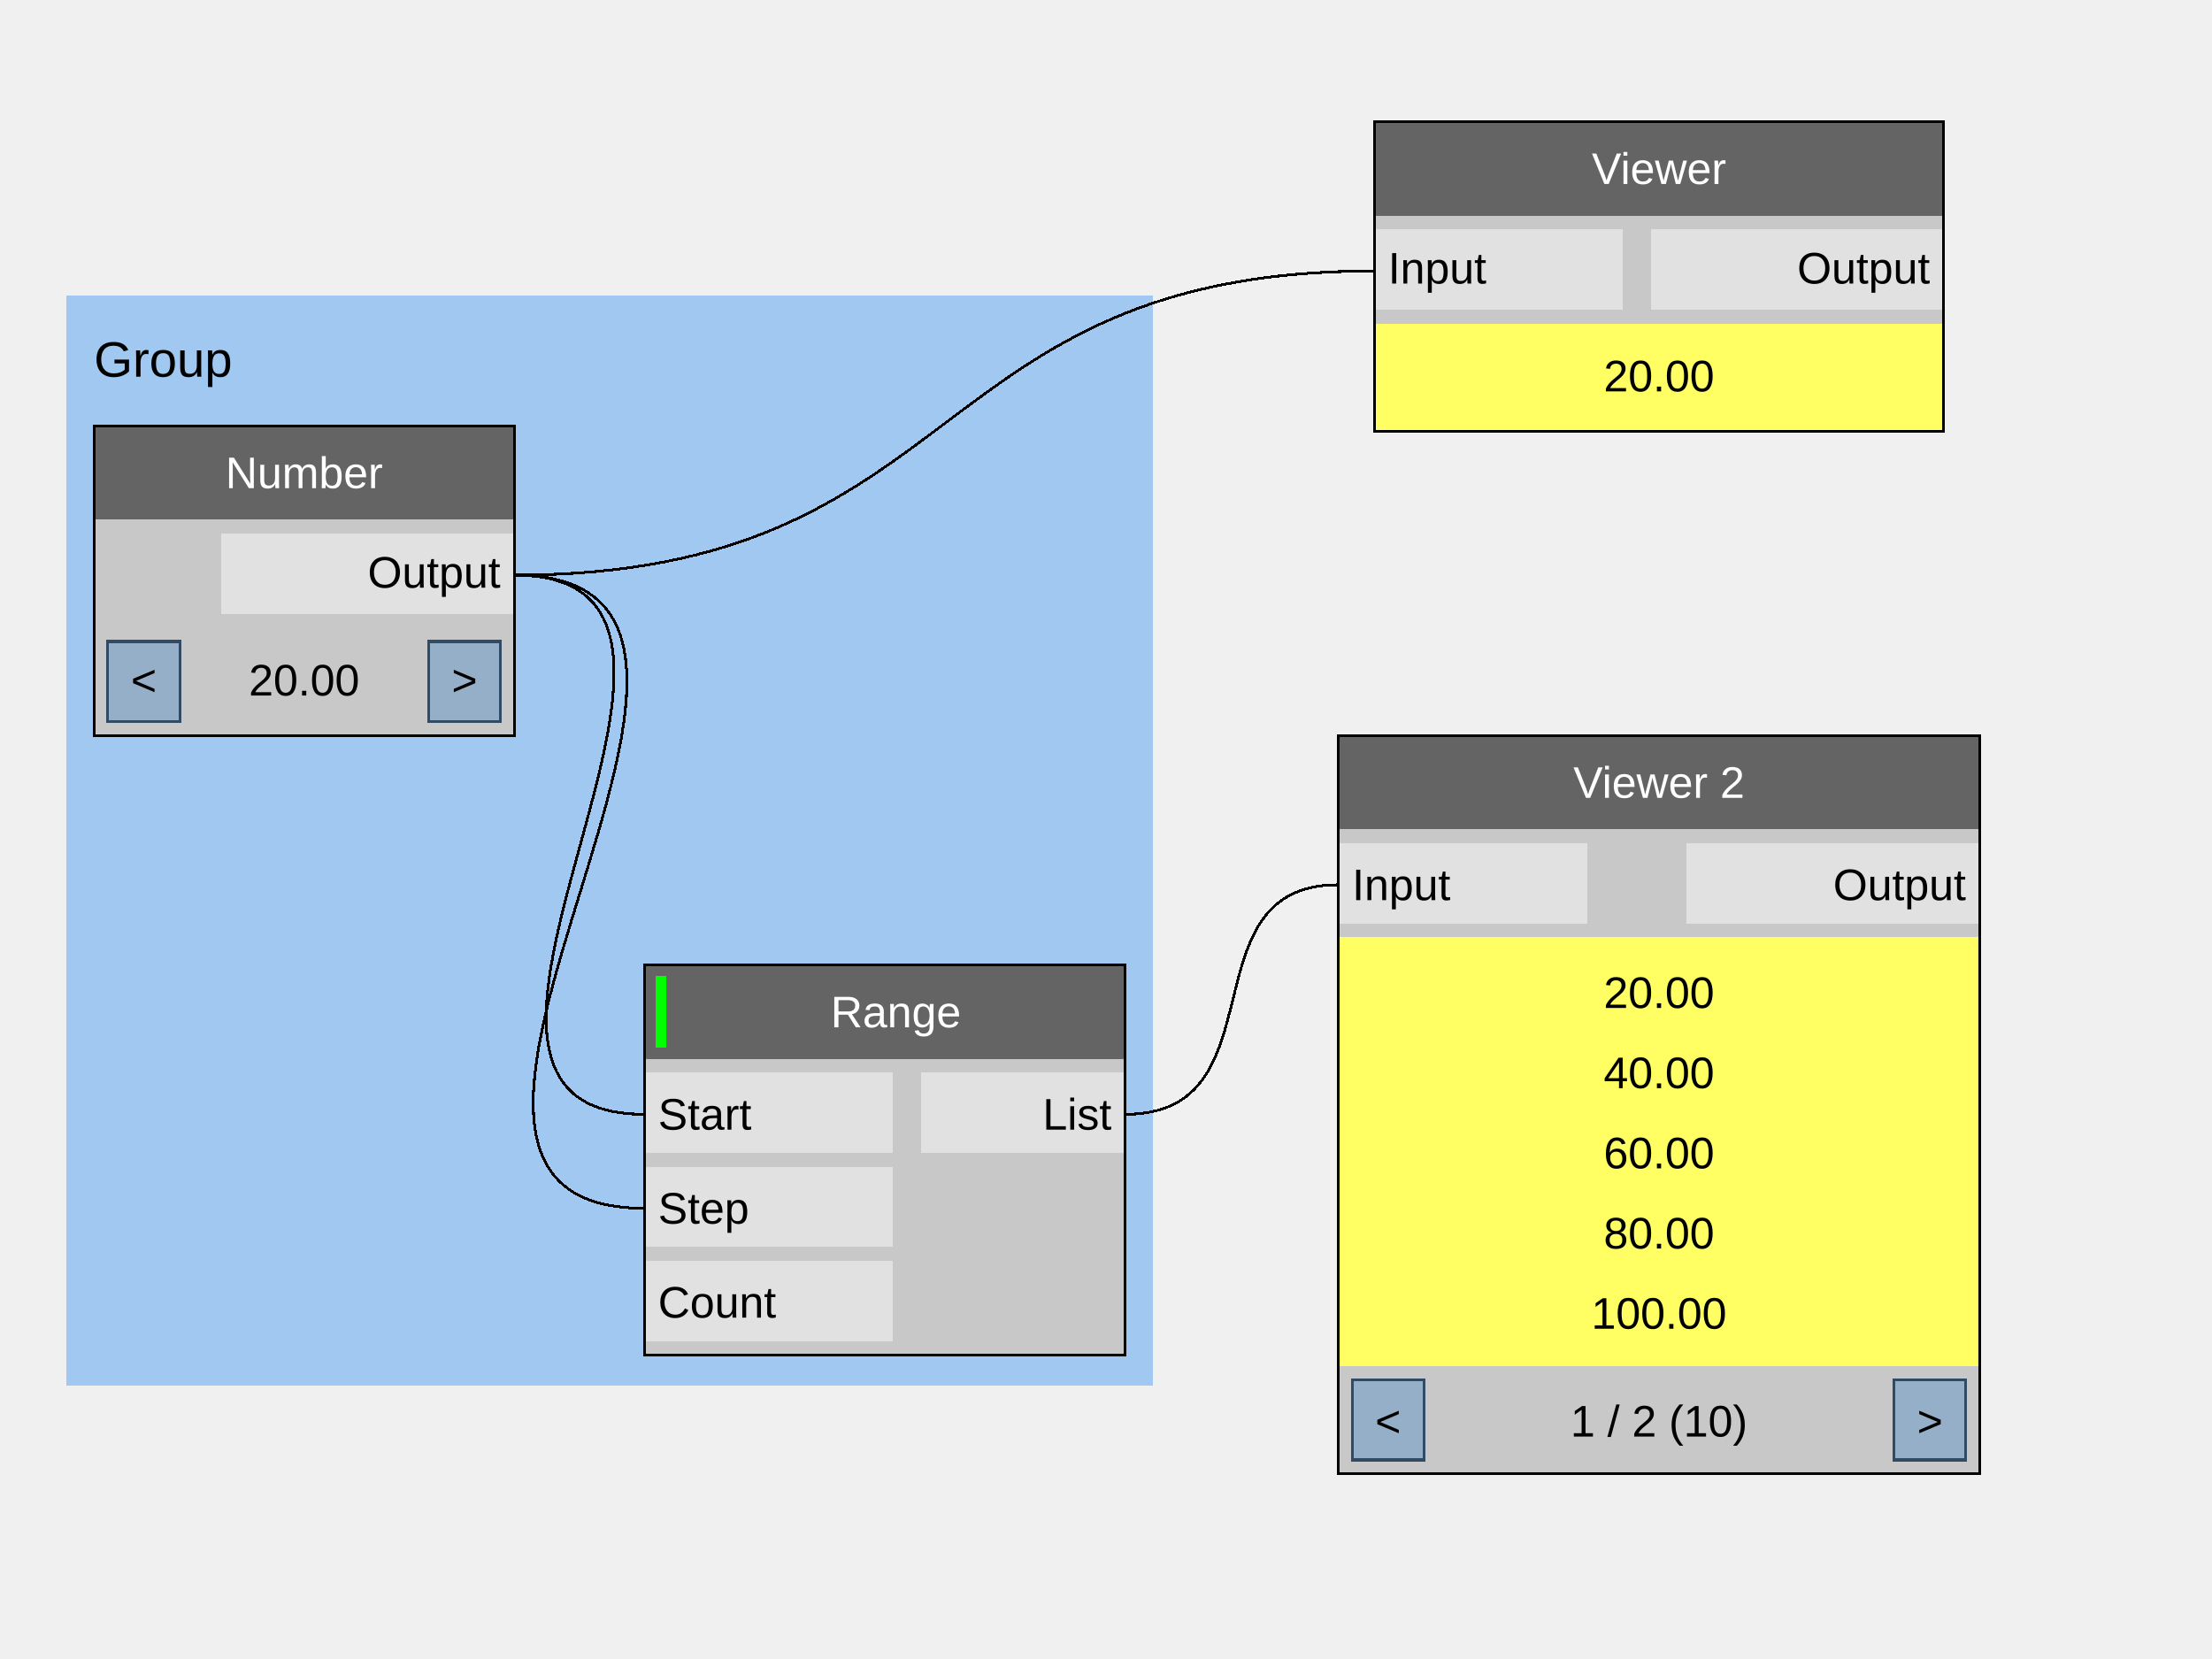
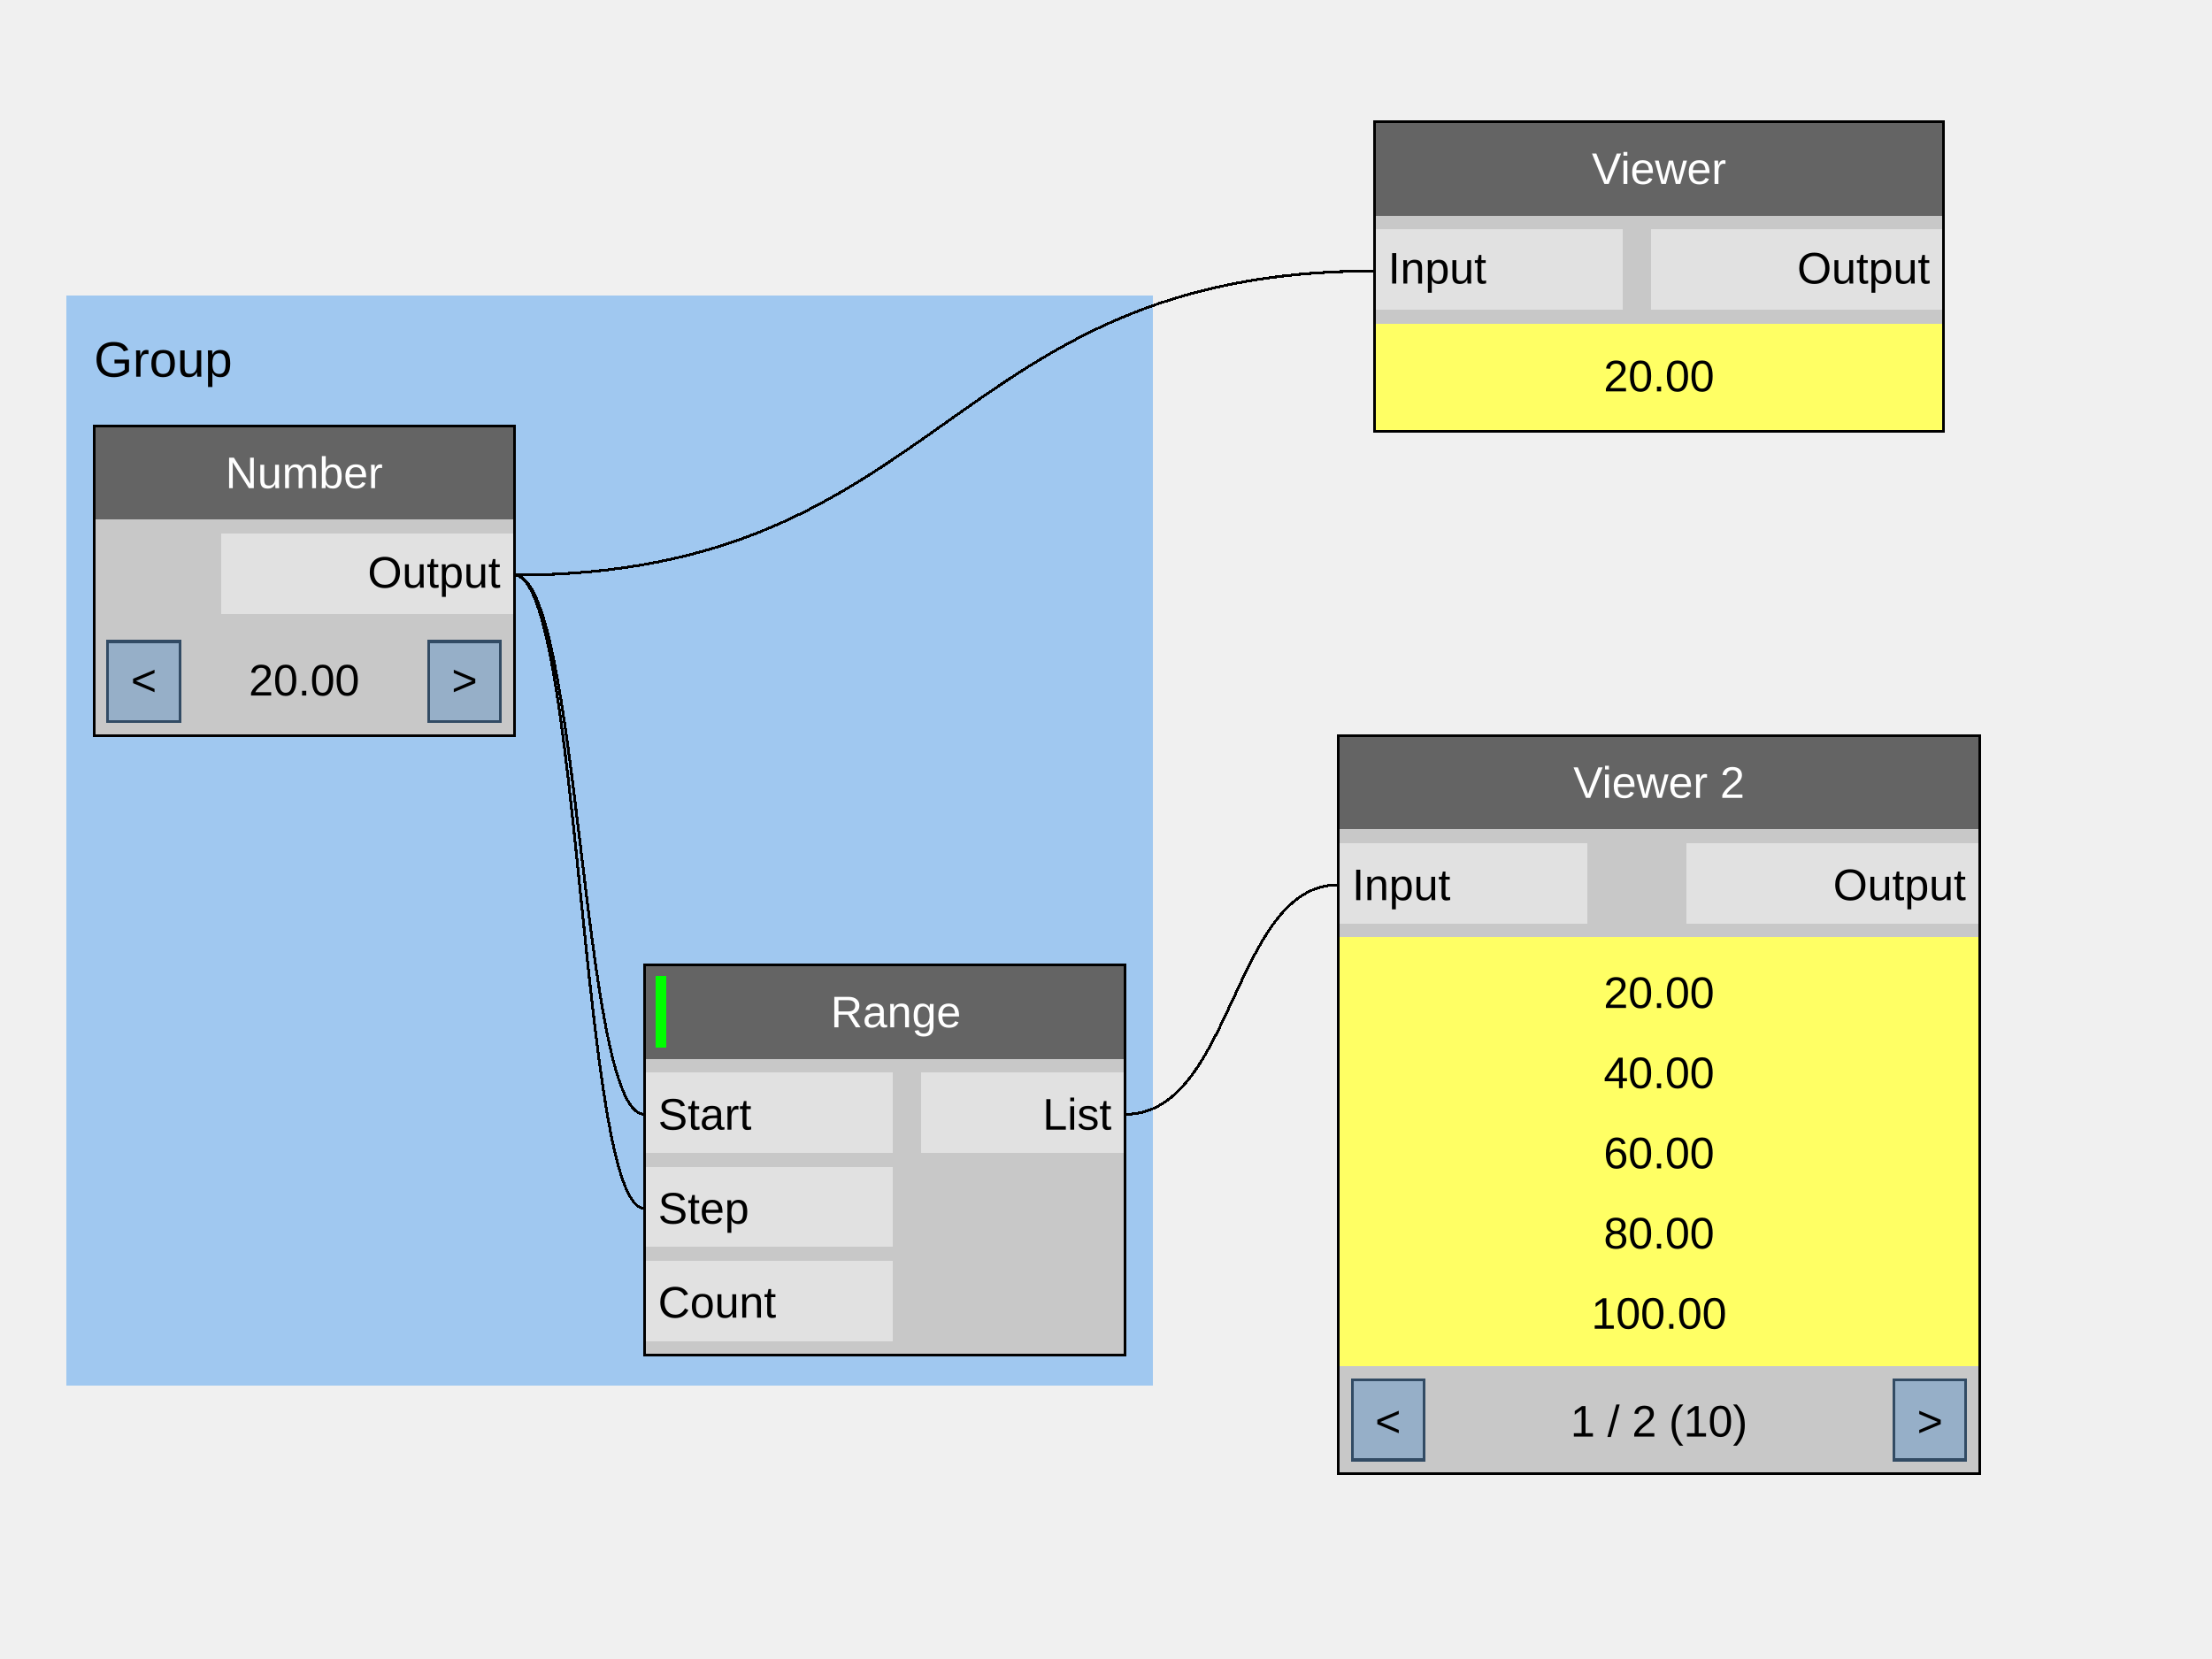
<svg xmlns="http://www.w3.org/2000/svg" version="1.1" width="800" height="600" shape-rendering="crispEdges">
  <rect x="0" y="0" width="800" height="600" style="fill:rgb(240,240,240);" />
  <rect x="24" y="107" width="393" height="394" style="fill:rgb(160,200,240);" />
  <text x="34" y="130" dominant-baseline="central" text-anchor="start" style="fill:rgb(0,0,0);font-family:Arial;font-size:18px;">Group</text>
-   <path d="M186,208 C287,208 133,403 233,403" style="fill:none;stroke-width:1px;stroke:rgb(0,0,0);" />
-   <path d="M186,208 C304,208 116,437 233,437" style="fill:none;stroke-width:1px;stroke:rgb(0,0,0);" />
-   <path d="M186,208 C351,208 333,98 497,98" style="fill:none;stroke-width:1px;stroke:rgb(0,0,0);" />
-   <path d="M407,403 C464,403 428,320 484,320" style="fill:none;stroke-width:1px;stroke:rgb(0,0,0);" />
+   <path d="M186,208 C210,208 210,403 233,403" style="fill:none;stroke-width:1px;stroke:rgb(0,0,0);" />
+   <path d="M186,208 C210,208 210,437 233,437" style="fill:none;stroke-width:1px;stroke:rgb(0,0,0);" />
+   <path d="M186,208 C342,208 342,98 497,98" style="fill:none;stroke-width:1px;stroke:rgb(0,0,0);" />
+   <path d="M407,403 C446,403 446,320 484,320" style="fill:none;stroke-width:1px;stroke:rgb(0,0,0);" />
  <rect x="34" y="154" width="152" height="34" style="fill:rgb(100,100,100);" />
  <text x="110" y="171" dominant-baseline="central" text-anchor="middle" style="fill:rgb(255,255,255);font-family:Arial;font-size:16px;">Number</text>
  <rect x="34" y="188" width="152" height="39" style="fill:rgb(200,200,200);" />
  <rect x="80" y="193" width="106" height="29" style="fill:rgb(225,225,225);" />
  <text x="181" y="207" dominant-baseline="central" text-anchor="end" style="fill:rgb(0,0,0);font-family:Arial;font-size:16px;">Output</text>
  <rect x="34" y="227" width="152" height="39" style="fill:rgb(200,200,200);" />
  <text x="110" y="246" dominant-baseline="central" text-anchor="middle" style="fill:rgb(0,0,0);font-family:Arial;font-size:16px;">20.00</text>
  <rect x="39" y="232" width="26" height="29" style="fill:rgb(150,175,200);" />
  <text x="52" y="246" dominant-baseline="central" text-anchor="middle" style="fill:rgb(0,0,0);font-family:Arial;font-size:16px;">&lt;</text>
  <rect x="39" y="232" width="26" height="29" style="fill:none;stroke-width:1px;stroke:rgb(50,75,100);" />
  <rect x="155" y="232" width="26" height="29" style="fill:rgb(150,175,200);" />
  <text x="168" y="246" dominant-baseline="central" text-anchor="middle" style="fill:rgb(0,0,0);font-family:Arial;font-size:16px;">&gt;</text>
  <rect x="155" y="232" width="26" height="29" style="fill:none;stroke-width:1px;stroke:rgb(50,75,100);" />
  <rect x="34" y="154" width="152" height="112" style="fill:none;stroke-width:1px;stroke:rgb(0,0,0);" />
  <rect x="233" y="349" width="174" height="34" style="fill:rgb(100,100,100);" />
  <text x="324" y="366" dominant-baseline="central" text-anchor="middle" style="fill:rgb(255,255,255);font-family:Arial;font-size:16px;">Range</text>
  <rect x="237" y="353" width="4" height="26" style="fill:rgb(0,255,0);" />
  <rect x="233" y="383" width="174" height="107" style="fill:rgb(200,200,200);" />
  <rect x="233" y="388" width="90" height="29" style="fill:rgb(225,225,225);" />
  <text x="238" y="403" dominant-baseline="central" text-anchor="start" style="fill:rgb(0,0,0);font-family:Arial;font-size:16px;">Start</text>
  <rect x="233" y="422" width="90" height="29" style="fill:rgb(225,225,225);" />
  <text x="238" y="437" dominant-baseline="central" text-anchor="start" style="fill:rgb(0,0,0);font-family:Arial;font-size:16px;">Step</text>
  <rect x="233" y="456" width="90" height="29" style="fill:rgb(225,225,225);" />
  <text x="238" y="471" dominant-baseline="central" text-anchor="start" style="fill:rgb(0,0,0);font-family:Arial;font-size:16px;">Count</text>
  <rect x="333" y="388" width="74" height="29" style="fill:rgb(225,225,225);" />
  <text x="402" y="403" dominant-baseline="central" text-anchor="end" style="fill:rgb(0,0,0);font-family:Arial;font-size:16px;">List</text>
  <rect x="233" y="349" width="174" height="141" style="fill:none;stroke-width:1px;stroke:rgb(0,0,0);" />
  <rect x="497" y="44" width="206" height="34" style="fill:rgb(100,100,100);" />
  <text x="600" y="61" dominant-baseline="central" text-anchor="middle" style="fill:rgb(255,255,255);font-family:Arial;font-size:16px;">Viewer</text>
  <rect x="497" y="78" width="206" height="39" style="fill:rgb(200,200,200);" />
  <rect x="497" y="83" width="90" height="29" style="fill:rgb(225,225,225);" />
  <text x="502" y="97" dominant-baseline="central" text-anchor="start" style="fill:rgb(0,0,0);font-family:Arial;font-size:16px;">Input</text>
  <rect x="597" y="83" width="106" height="29" style="fill:rgb(225,225,225);" />
  <text x="698" y="97" dominant-baseline="central" text-anchor="end" style="fill:rgb(0,0,0);font-family:Arial;font-size:16px;">Output</text>
  <rect x="497" y="117" width="206" height="39" style="fill:rgb(255,255,100);" />
  <text x="600" y="136" dominant-baseline="central" text-anchor="middle" style="fill:rgb(0,0,0);font-family:Arial;font-size:16px;">20.00</text>
  <rect x="497" y="44" width="206" height="112" style="fill:none;stroke-width:1px;stroke:rgb(0,0,0);" />
  <rect x="484" y="266" width="232" height="34" style="fill:rgb(100,100,100);" />
  <text x="600" y="283" dominant-baseline="central" text-anchor="middle" style="fill:rgb(255,255,255);font-family:Arial;font-size:16px;">Viewer 2</text>
  <rect x="484" y="300" width="232" height="39" style="fill:rgb(200,200,200);" />
  <rect x="484" y="305" width="90" height="29" style="fill:rgb(225,225,225);" />
  <text x="489" y="320" dominant-baseline="central" text-anchor="start" style="fill:rgb(0,0,0);font-family:Arial;font-size:16px;">Input</text>
  <rect x="610" y="305" width="106" height="29" style="fill:rgb(225,225,225);" />
  <text x="711" y="320" dominant-baseline="central" text-anchor="end" style="fill:rgb(0,0,0);font-family:Arial;font-size:16px;">Output</text>
  <rect x="484" y="339" width="232" height="155" style="fill:rgb(255,255,100);" />
  <text x="600" y="359" dominant-baseline="central" text-anchor="middle" style="fill:rgb(0,0,0);font-family:Arial;font-size:16px;">20.00</text>
  <text x="600" y="388" dominant-baseline="central" text-anchor="middle" style="fill:rgb(0,0,0);font-family:Arial;font-size:16px;">40.00</text>
  <text x="600" y="417" dominant-baseline="central" text-anchor="middle" style="fill:rgb(0,0,0);font-family:Arial;font-size:16px;">60.00</text>
  <text x="600" y="446" dominant-baseline="central" text-anchor="middle" style="fill:rgb(0,0,0);font-family:Arial;font-size:16px;">80.00</text>
  <text x="600" y="475" dominant-baseline="central" text-anchor="middle" style="fill:rgb(0,0,0);font-family:Arial;font-size:16px;">100.00</text>
  <rect x="484" y="494" width="232" height="39" style="fill:rgb(200,200,200);" />
  <text x="600" y="514" dominant-baseline="central" text-anchor="middle" style="fill:rgb(0,0,0);font-family:Arial;font-size:16px;">1 / 2 (10)</text>
  <rect x="489" y="499" width="26" height="29" style="fill:rgb(150,175,200);" />
  <text x="502" y="514" dominant-baseline="central" text-anchor="middle" style="fill:rgb(0,0,0);font-family:Arial;font-size:16px;">&lt;</text>
  <rect x="489" y="499" width="26" height="29" style="fill:none;stroke-width:1px;stroke:rgb(50,75,100);" />
  <rect x="685" y="499" width="26" height="29" style="fill:rgb(150,175,200);" />
  <text x="698" y="514" dominant-baseline="central" text-anchor="middle" style="fill:rgb(0,0,0);font-family:Arial;font-size:16px;">&gt;</text>
  <rect x="685" y="499" width="26" height="29" style="fill:none;stroke-width:1px;stroke:rgb(50,75,100);" />
  <rect x="484" y="266" width="232" height="267" style="fill:none;stroke-width:1px;stroke:rgb(0,0,0);" />
</svg>
